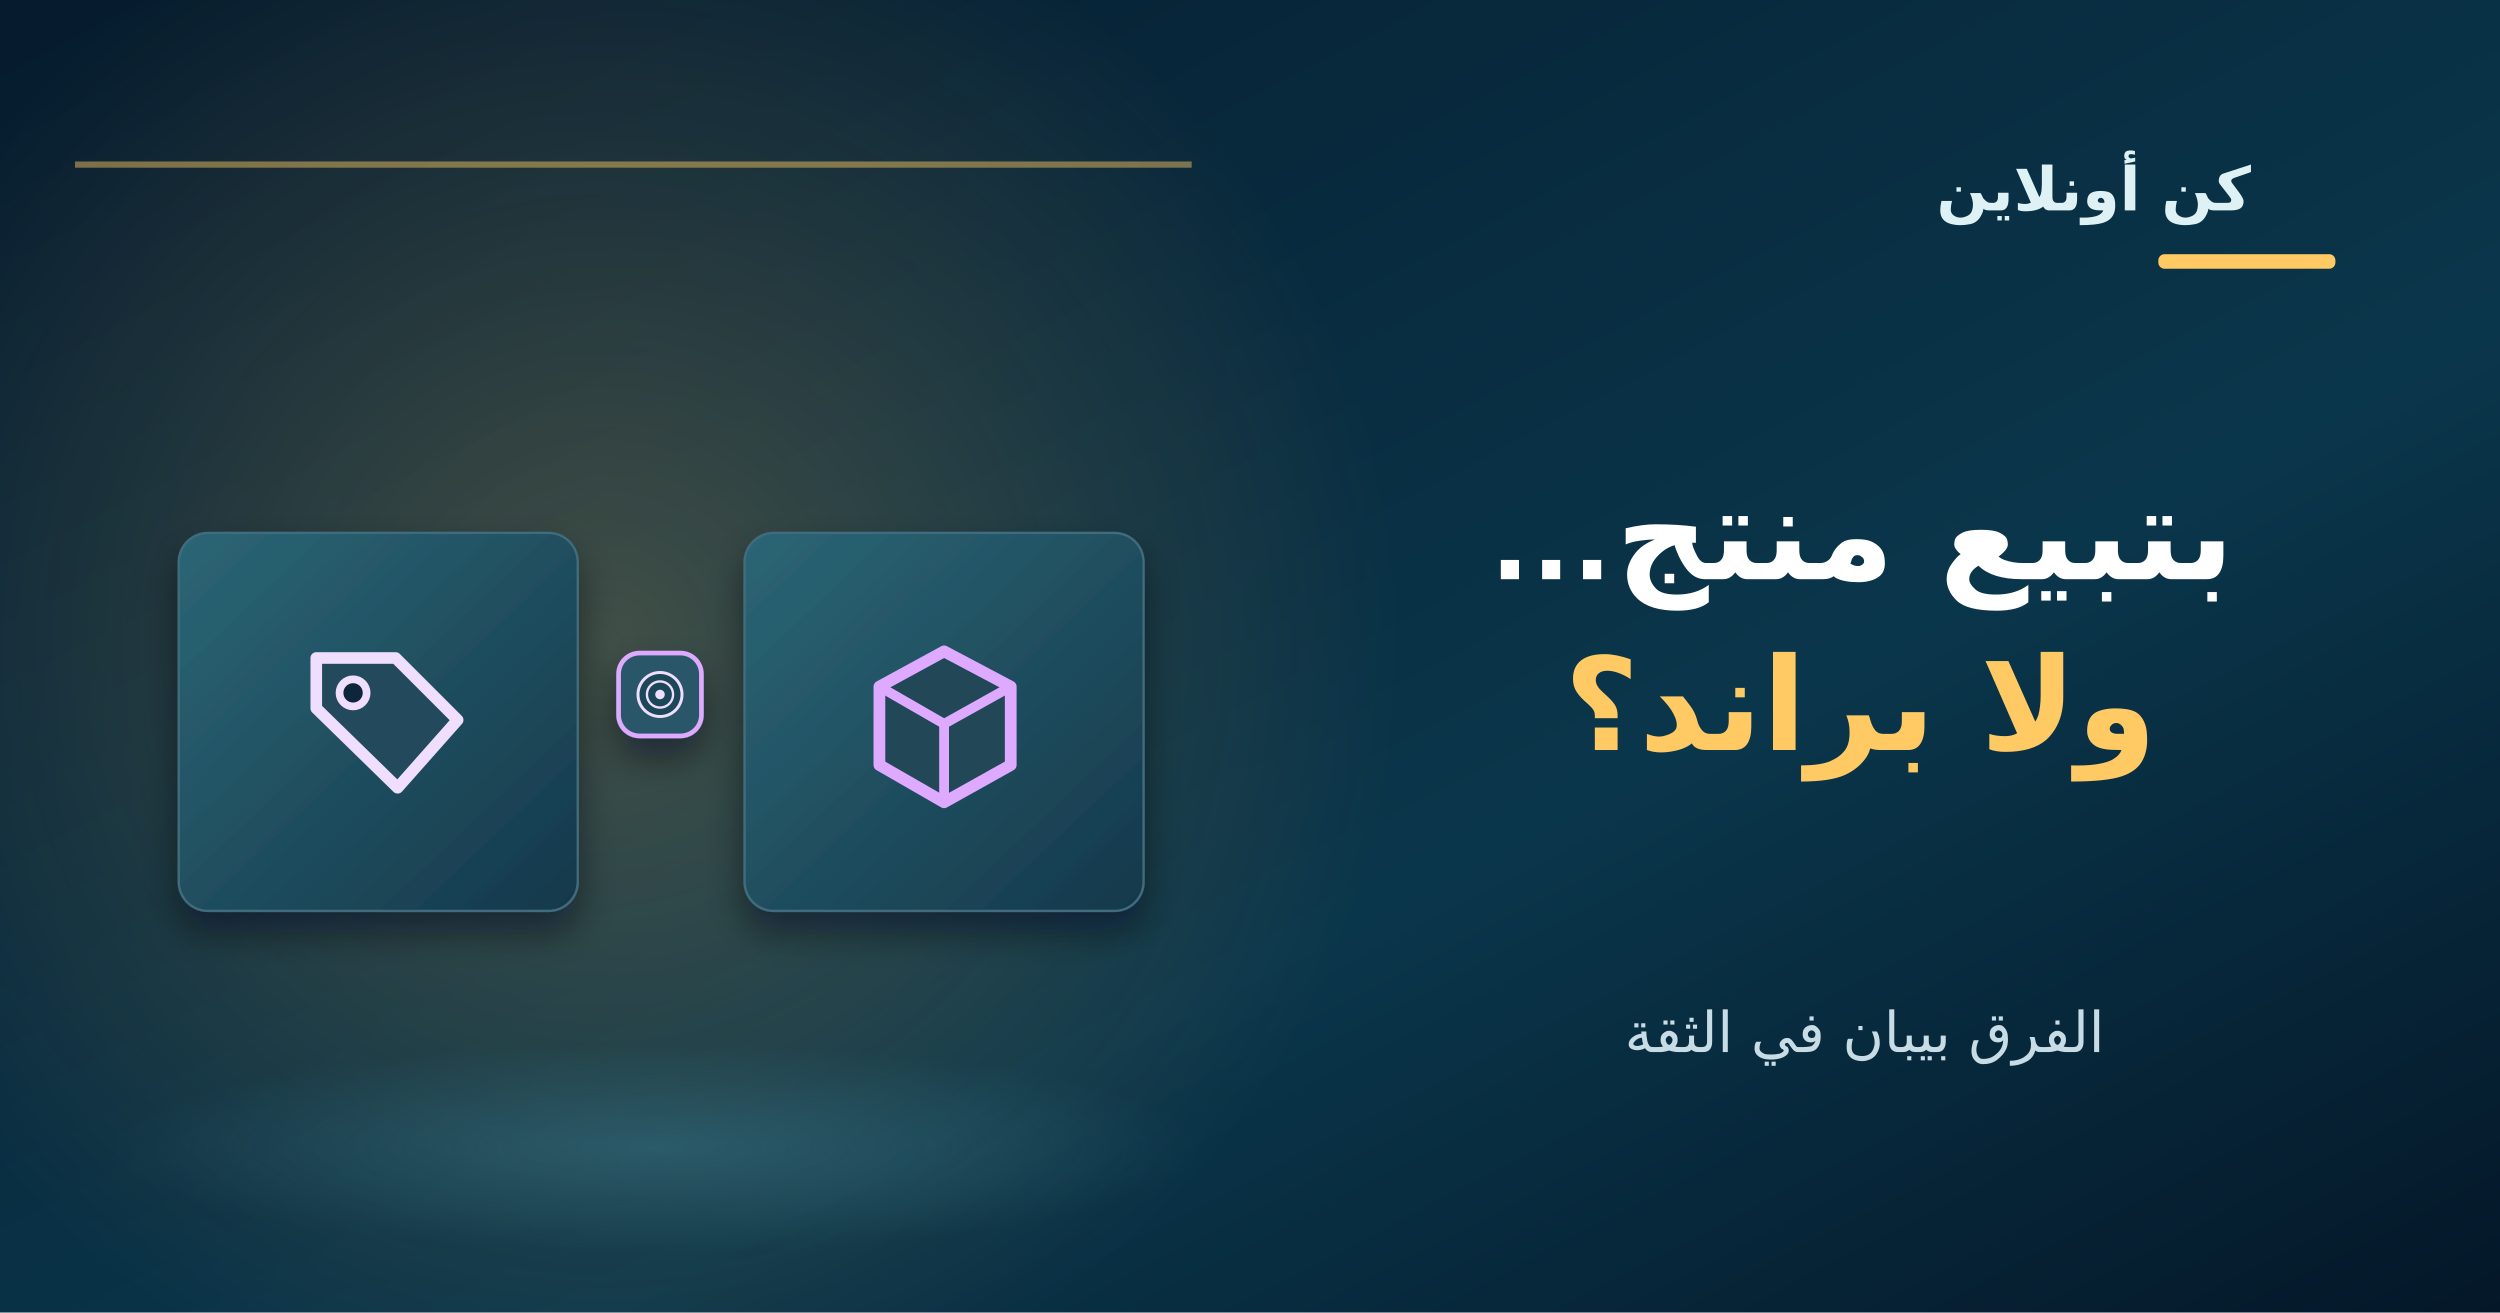
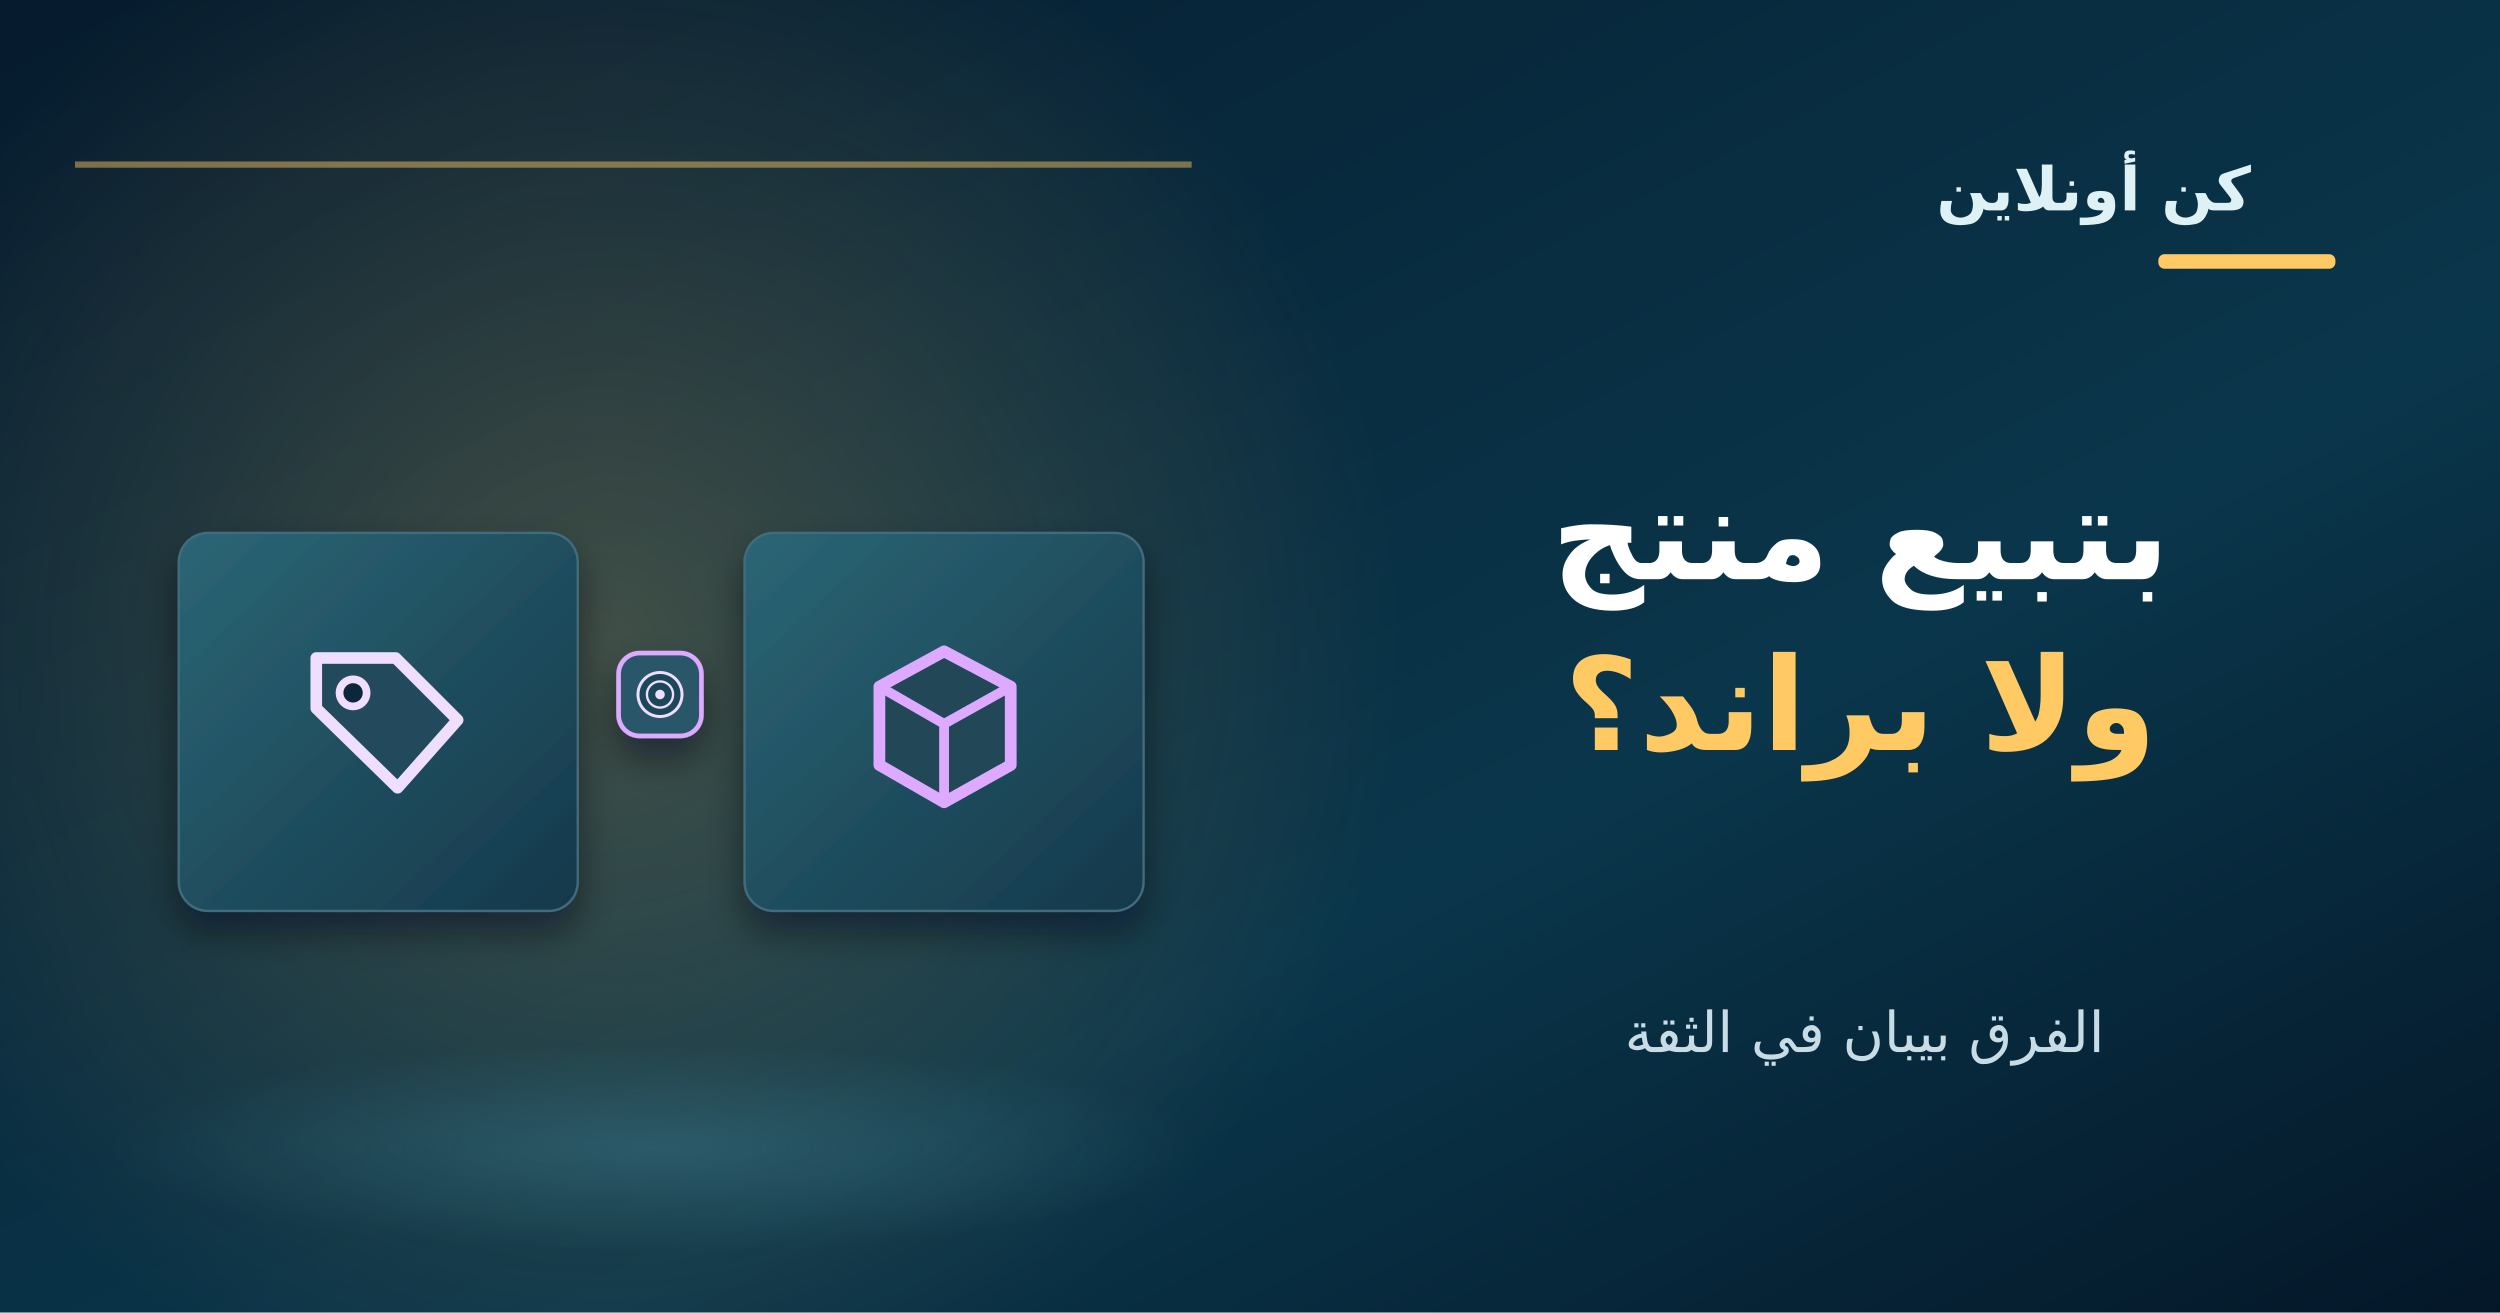
<svg xmlns="http://www.w3.org/2000/svg" width="1200" height="630" viewBox="0 0 1200 630" role="img" aria-labelledby="title desc">
  <defs>
    <linearGradient id="bg" x1="0" y1="0" x2="1" y2="1">
      <stop stop-color="#061b2d" />
      <stop offset=".62" stop-color="#0a364b" />
      <stop offset="1" stop-color="#041728" />
    </linearGradient>
    <radialGradient id="glow">
      <stop stop-color="#ffca64" stop-opacity=".23" />
      <stop offset="1" stop-color="#ffca64" stop-opacity="0" />
    </radialGradient>
    <linearGradient id="glass" x1="0" y1="0" x2="1" y2="1">
      <stop stop-color="#2b6675" />
      <stop offset="1" stop-color="#15384b" />
    </linearGradient>
    <filter id="drop" x="-30%" y="-30%" width="170%" height="170%">
      <feDropShadow dx="0" dy="17" stdDeviation="16" flood-color="#010e19" flood-opacity=".45" />
    </filter>
    <clipPath id="artStage">
      <rect x="15" y="105" width="614" height="440" rx="12" />
    </clipPath>
    <radialGradient id="floor">
      <stop stop-color="#3a798d" stop-opacity=".45" />
      <stop offset="1" stop-color="#3a798d" stop-opacity="0" />
    </radialGradient>
  </defs>
  <rect width="1200" height="630" fill="url(#bg)" />
  <circle cx="290" cy="310" r="381" fill="url(#glow)" />
  <ellipse cx="315" cy="551" rx="260" ry="50" fill="url(#floor)" />
  <path d="M36 79H572" stroke="#ffca64" stroke-width="3" opacity=".46" />
  <g clip-path="url(#artStage)">
    <g id="topic-art" filter="url(#drop)" transform="translate(-15 155) scale(.56)">
      <rect x="180" y="180" width="342" height="324" rx="25" fill="url(#glass)" stroke="#416c7d" stroke-width="2" />
      <g transform="translate(268 259) scale(1.66)">
        <path d="M18 17H59L91 49L60 84L18 43Z" fill="#21495b" stroke="#f0deff" stroke-width="6" stroke-linecap="round" stroke-linejoin="round" />
        <circle cx="37" cy="35" r="7" fill="#0c273a" stroke="#f0deff" stroke-width="4" />
      </g>
      <rect x="665" y="180" width="342" height="324" rx="25" fill="url(#glass)" stroke="#416c7d" stroke-width="2" />
      <g transform="translate(752 258) scale(1.68)">
        <path d="M17 32L50 14L84 32V72L50 91L17 72Z" fill="#204757" stroke="#ddaaff" stroke-width="6" stroke-linecap="round" stroke-linejoin="round" />
        <path d="M17 32L50 51L84 32M50 51V91" fill="none" stroke="#ddaaff" stroke-width="5" stroke-linecap="round" stroke-linejoin="round" />
      </g>
      <rect x="557" y="283" width="71" height="71" rx="18" fill="#2a5769" stroke="#ddaaff" stroke-width="4" />
      <g transform="translate(567 293) scale(0.51)">
        <circle cx="50" cy="50" r="37" fill="#1a4758" stroke="#f0deff" stroke-width="5" />
        <circle cx="50" cy="50" r="22" fill="none" stroke="#f0deff" stroke-width="4" />
        <circle cx="50" cy="50" r="8" fill="#f0deff" stroke="none" stroke-width="0" />
      </g>
    </g>
  </g>
  <text x="1005" y="101" direction="rtl" text-anchor="middle" font-family="Cairo,Tajawal,Segoe UI,Arial,sans-serif" font-size="29" font-weight="700" fill="#def2f5">كن أونلاين</text>
  <rect x="1036" y="122" width="85" height="7" rx="3" fill="#ffca64" />
  <g id="hook">
-     <text x="893" y="278" direction="rtl" unicode-bidi="plaintext" text-anchor="middle" font-family="Cairo,Tajawal,Segoe UI,Arial,sans-serif" font-size="62" font-weight="900" fill="#ffffff">بتبيع منتج…</text>
+     <text x="893" y="278" direction="rtl" unicode-bidi="plaintext" text-anchor="middle" font-family="Cairo,Tajawal,Segoe UI,Arial,sans-serif" font-size="62" font-weight="900" fill="#ffffff">بتبيع منتج</text>
    <text x="893" y="360" direction="rtl" unicode-bidi="plaintext" text-anchor="middle" font-family="Cairo,Tajawal,Segoe UI,Arial,sans-serif" font-size="62" font-weight="900" fill="#ffca64">ولا براند؟</text>
  </g>
  <text x="895" y="505" direction="rtl" text-anchor="middle" font-family="Cairo,Tajawal,Segoe UI,Arial,sans-serif" font-size="27" fill="#c8dce5">الفرق بيبان في الثقة</text>
</svg>
